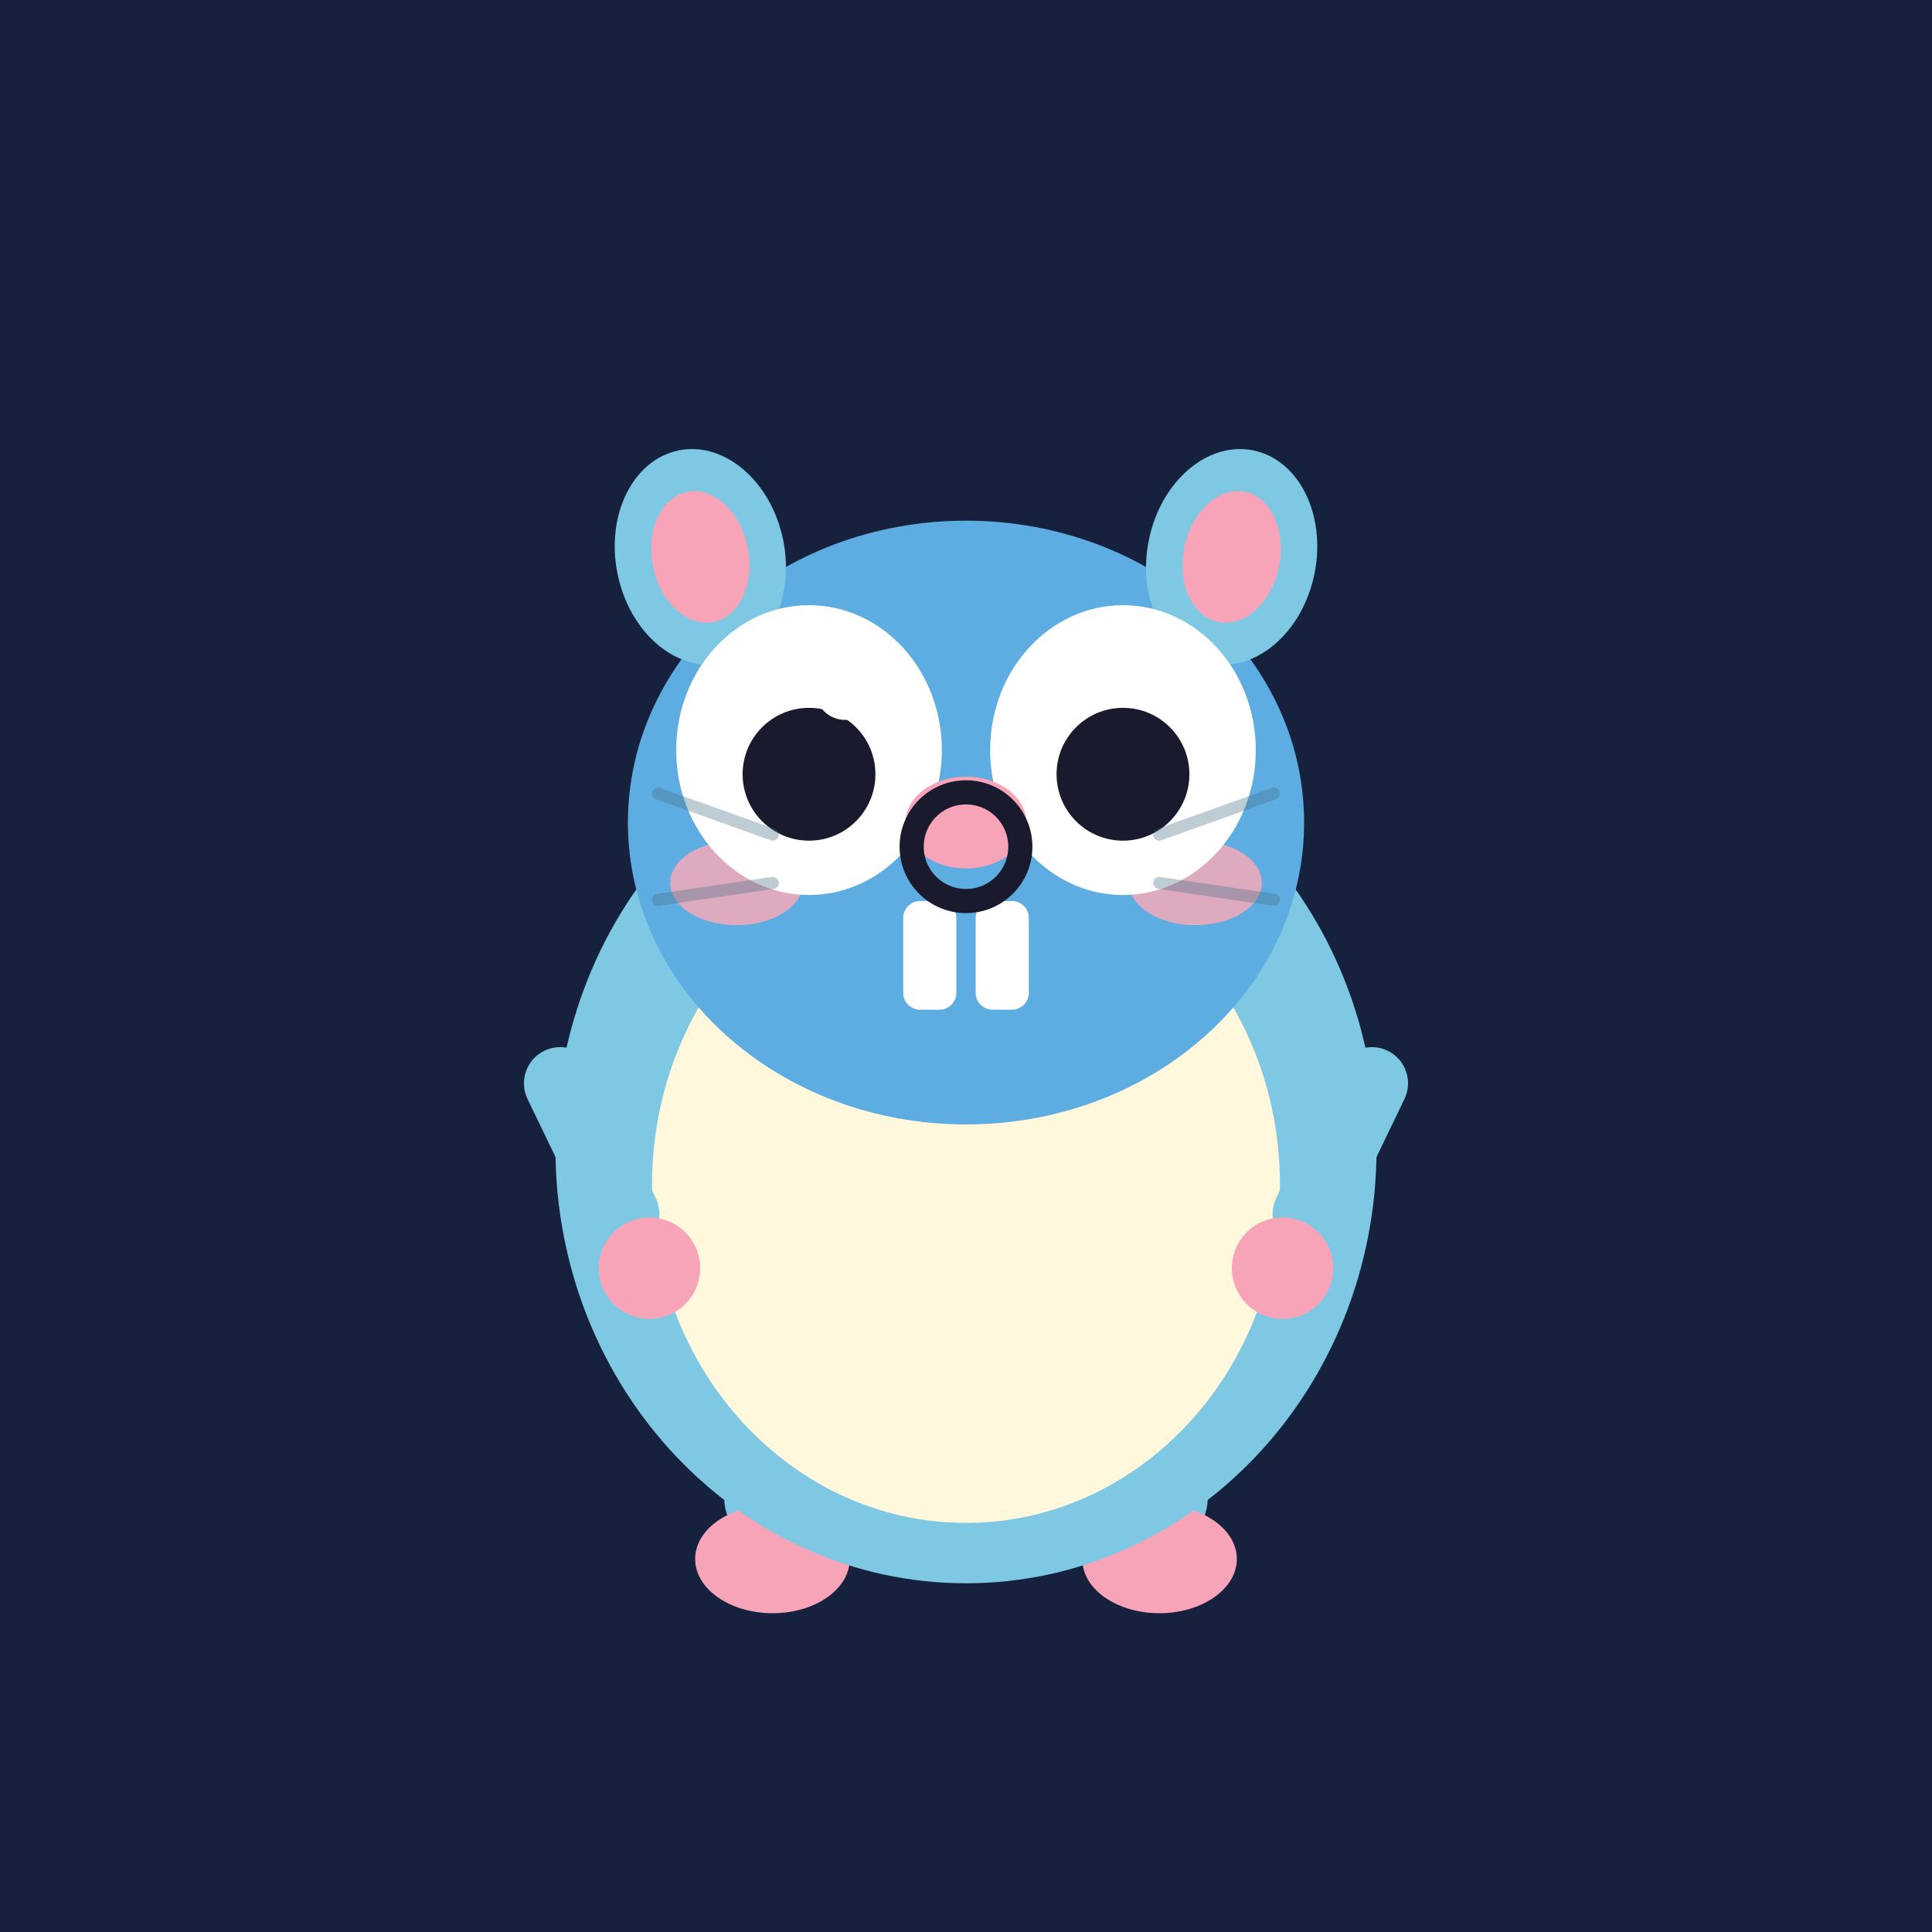
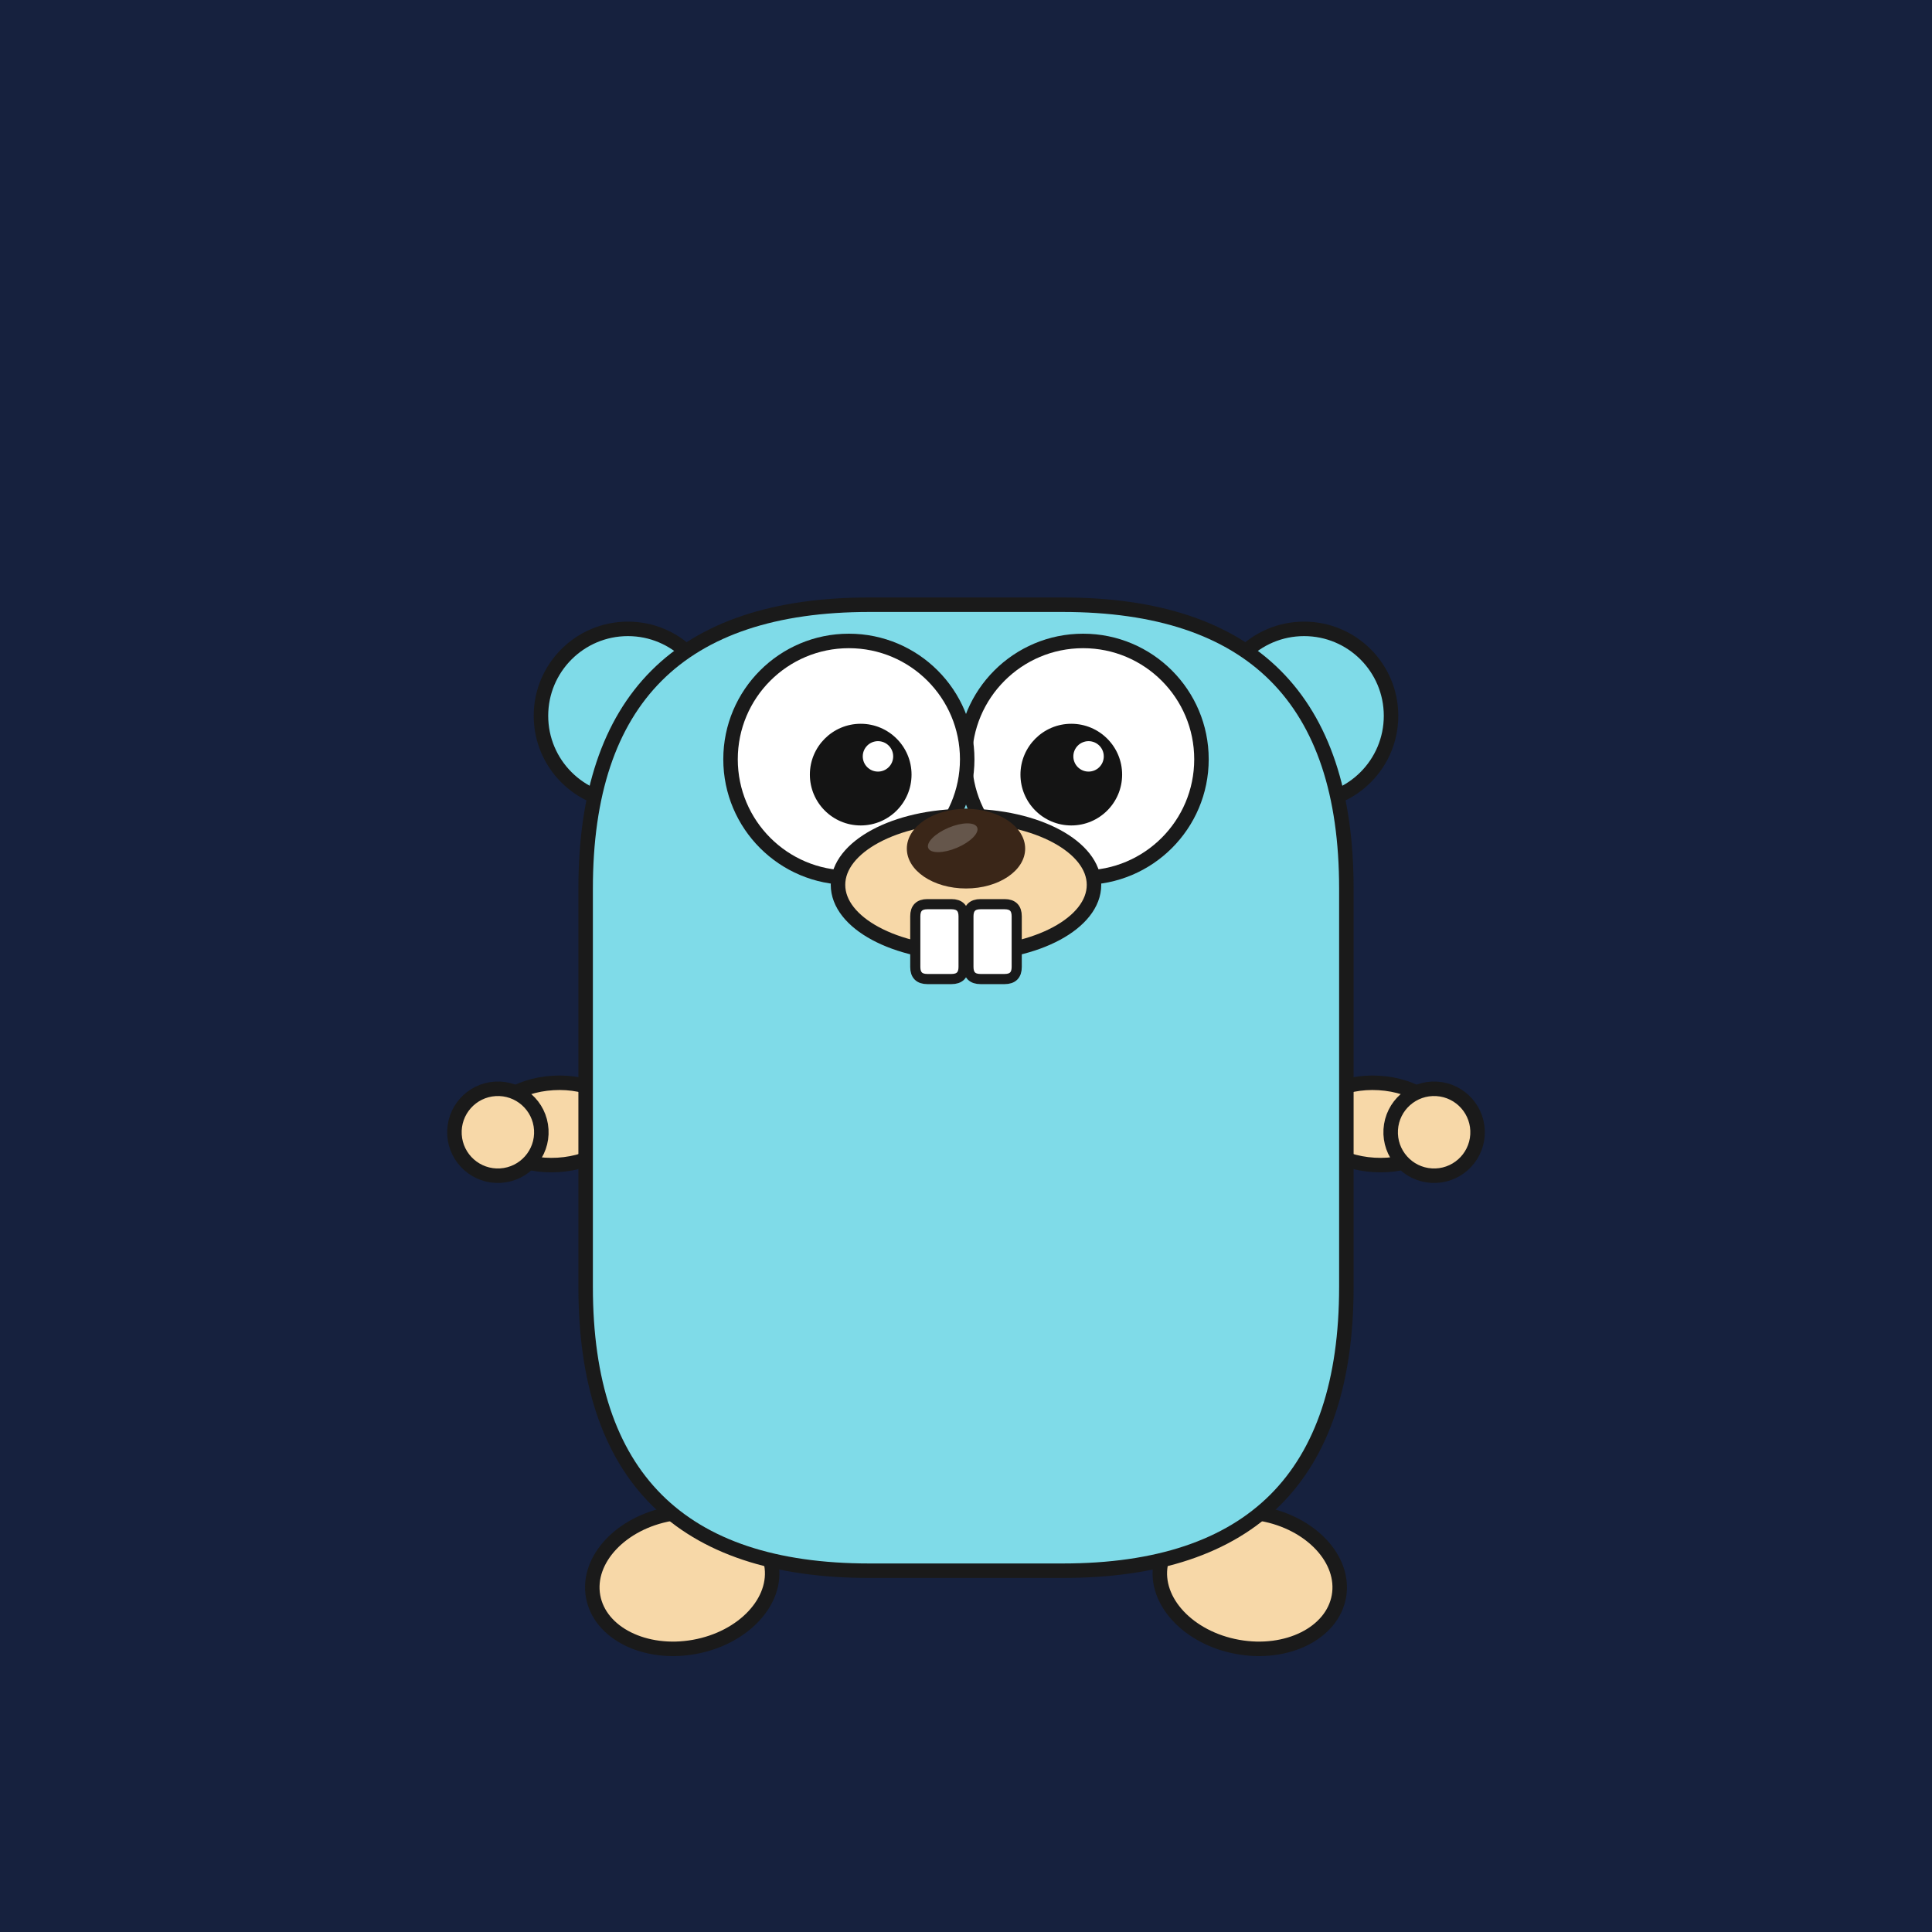
<svg xmlns="http://www.w3.org/2000/svg" width="320" height="320" viewBox="-80 -80 160 160">
  <rect x="-80" y="-80" width="160" height="160" fill="#16213e" />
  <g transform="translate(0,10)">
-     <g transform="translate(0,0.12) translate(16,30) rotate(-0.19)" fill="#7EC8E3">
-       <rect x="-4" y="-8" width="8" height="16" rx="4" />
+     <g transform="translate(0,0.08)" fill="#7FDBE8">
+       <ellipse cx="28" cy="-30.8" rx="7.2" ry="7.2" />
    </g>
-     <g transform="translate(0,0.12) translate(16,30) rotate(-0.19)" fill="#F8A4B8">
-       <ellipse cx="0" cy="9" rx="6.4" ry="4.48" />
+     <g transform="translate(0,0.08)" fill="none" stroke="#1A1A1A" stroke-width="1.2" stroke-linecap="butt" stroke-linejoin="round">
+       <ellipse cx="28" cy="-30.8" rx="7.2" ry="7.2" />
    </g>
-     <g transform="translate(0,0.12) translate(-16,30) rotate(0.19)" fill="#7EC8E3">
-       <rect x="-4" y="-8" width="8" height="16" rx="4" />
+     <g transform="translate(0,0.08)" fill="#7FDBE8">
+       <ellipse cx="-28" cy="-30.8" rx="7.2" ry="7.2" />
    </g>
-     <g transform="translate(0,0.12) translate(-16,30) rotate(0.19)" fill="#F8A4B8">
-       <ellipse cx="0" cy="9" rx="6.4" ry="4.48" />
+     <g transform="translate(0,0.08)" fill="none" stroke="#1A1A1A" stroke-width="1.2" stroke-linecap="butt" stroke-linejoin="round">
+       <ellipse cx="-28" cy="-30.8" rx="7.2" ry="7.2" />
    </g>
-     <g transform="translate(0,0.12)" fill="#7EC8E3">
-       <ellipse cx="0" cy="5" rx="34" ry="36" />
+     <g transform="translate(0,0.08) translate(23.5,40.8) rotate(10.17)" fill="#F7D8A8">
+       <ellipse cx="0" cy="0" rx="7.5" ry="5.6" />
    </g>
-     <g transform="translate(0,0.12)" fill="#FFF8DC">
-       <ellipse cx="0" cy="8" rx="26" ry="28" />
+     <g transform="translate(0,0.08) translate(23.5,40.8) rotate(10.17)" fill="none" stroke="#1A1A1A" stroke-width="1.2" stroke-linecap="butt" stroke-linejoin="round">
+       <ellipse cx="0" cy="0" rx="7.5" ry="5.6" />
    </g>
-     <g transform="translate(0,0.12) translate(31,5) rotate(25.77)" fill="#7EC8E3">
-       <rect x="-3" y="-9" width="6" height="18" rx="3" />
+     <g transform="translate(0,0.08) translate(-23.5,40.8) rotate(-10.17)" fill="#F7D8A8">
+       <ellipse cx="0" cy="0" rx="7.5" ry="5.6" />
    </g>
-     <g transform="translate(0,0.12) translate(31,5) rotate(25.77)" fill="#F8A4B8">
-       <ellipse cx="0" cy="11" rx="4.2" ry="4.2" />
+     <g transform="translate(0,0.08) translate(-23.5,40.8) rotate(-10.17)" fill="none" stroke="#1A1A1A" stroke-width="1.2" stroke-linecap="butt" stroke-linejoin="round">
+       <ellipse cx="0" cy="0" rx="7.5" ry="5.6" />
    </g>
-     <g transform="translate(0,0.12) translate(-31,5) rotate(-25.77)" fill="#7EC8E3">
-       <rect x="-3" y="-9" width="6" height="18" rx="3" />
+     <g transform="translate(0,0.08) translate(34,3) rotate(3.45)" fill="#F7D8A8">
+       <ellipse cx="0" cy="0" rx="5.5" ry="3.4" />
    </g>
-     <g transform="translate(0,0.12) translate(-31,5) rotate(-25.77)" fill="#F8A4B8">
-       <ellipse cx="0" cy="11" rx="4.2" ry="4.2" />
+     <g transform="translate(0,0.08) translate(34,3) rotate(3.45)" fill="none" stroke="#1A1A1A" stroke-width="1.2" stroke-linecap="butt" stroke-linejoin="round">
+       <ellipse cx="0" cy="0" rx="5.5" ry="3.4" />
    </g>
-     <g transform="translate(0,0.12)" fill="#5DADE2">
-       <ellipse cx="0" cy="-22" rx="28" ry="25" />
+     <g transform="translate(0,0.08) translate(34,3) rotate(3.45)" fill="#F7D8A8">
+       <ellipse cx="4.8" cy="0.4" rx="3.6" ry="3.6" />
    </g>
-     <g transform="translate(0,0.12)" fill="#7EC8E3">
-       <ellipse cx="-22" cy="-44" rx="7" ry="9" transform="rotate(-11.46 -22 -44)" />
+     <g transform="translate(0,0.08) translate(34,3) rotate(3.45)" fill="none" stroke="#1A1A1A" stroke-width="1.2" stroke-linecap="butt" stroke-linejoin="round">
+       <ellipse cx="4.8" cy="0.4" rx="3.6" ry="3.6" />
    </g>
-     <g transform="translate(0,0.12)" fill="#F8A4B8">
-       <ellipse cx="-22" cy="-44" rx="4" ry="5.5" transform="rotate(-11.46 -22 -44)" />
+     <g transform="translate(0,0.08) translate(-34,3) rotate(-3.45)" fill="#F7D8A8">
+       <ellipse cx="0" cy="0" rx="5.5" ry="3.4" />
    </g>
-     <g transform="translate(0,0.12)" fill="#7EC8E3">
-       <ellipse cx="22" cy="-44" rx="7" ry="9" transform="rotate(11.46 22 -44)" />
+     <g transform="translate(0,0.08) translate(-34,3) rotate(-3.45)" fill="none" stroke="#1A1A1A" stroke-width="1.2" stroke-linecap="butt" stroke-linejoin="round">
+       <ellipse cx="0" cy="0" rx="5.5" ry="3.4" />
    </g>
-     <g transform="translate(0,0.12)" fill="#F8A4B8">
-       <ellipse cx="22" cy="-44" rx="4" ry="5.5" transform="rotate(11.46 22 -44)" />
+     <g transform="translate(0,0.08) translate(-34,3) rotate(-3.45)" fill="#F7D8A8">
+       <ellipse cx="-4.8" cy="0.4" rx="3.6" ry="3.6" />
    </g>
-     <g transform="translate(0,0.12)" fill="#F5A9B8" opacity="0.85">
-       <ellipse cx="-19" cy="-17" rx="5.5" ry="3.5" />
+     <g transform="translate(0,0.08) translate(-34,3) rotate(-3.45)" fill="none" stroke="#1A1A1A" stroke-width="1.2" stroke-linecap="butt" stroke-linejoin="round">
+       <ellipse cx="-4.8" cy="0.4" rx="3.6" ry="3.6" />
    </g>
-     <g transform="translate(0,0.12)" fill="#F5A9B8" opacity="0.85">
-       <ellipse cx="19" cy="-17" rx="5.5" ry="3.5" />
+     <g transform="translate(0,0.08)" fill="#7FDBE8">
+       <path d="M-8,-40 L8,-40 Q31.5,-40 31.5,-16.5 L31.5,16.5 Q31.5,40 8,40 L-8,40 Q-31.5,40 -31.5,16.5 L-31.5,-16.5 Q-31.5,-40 -8,-40 Z" />
    </g>
-     <g transform="translate(0,0.12)" fill="#FFF">
-       <ellipse cx="-13" cy="-28" rx="11" ry="12" />
+     <g transform="translate(0,0.08)" fill="none" stroke="#1A1A1A" stroke-width="1.2" stroke-linecap="butt" stroke-linejoin="round">
+       <path d="M-8,-40 L8,-40 Q31.5,-40 31.5,-16.5 L31.5,16.5 Q31.5,40 8,40 L-8,40 Q-31.5,40 -31.5,16.5 L-31.5,-16.5 Q-31.5,-40 -8,-40 Z" />
    </g>
-     <g transform="translate(0,0.12)" fill="#FFF">
-       <ellipse cx="13" cy="-28" rx="11" ry="12" />
+     <g transform="translate(0,0.08)" fill="#FFFFFF">
+       <ellipse cx="9.7" cy="-27.2" rx="9.8" ry="9.8" />
    </g>
-     <g transform="translate(0,0.12)" fill="#1a1a2e">
-       <ellipse cx="-13" cy="-26" rx="5.5" ry="5.5" />
+     <g transform="translate(0,0.08)" fill="none" stroke="#1A1A1A" stroke-width="1.2" stroke-linecap="butt" stroke-linejoin="round">
+       <ellipse cx="9.7" cy="-27.2" rx="9.8" ry="9.8" />
    </g>
-     <g transform="translate(0,0.12)" fill="#1a1a2e">
-       <ellipse cx="13" cy="-26" rx="5.5" ry="5.5" />
+     <g transform="translate(0,0.08)" fill="#141414">
+       <ellipse cx="8.72" cy="-25.93" rx="4.21" ry="4.21" />
    </g>
-     <g transform="translate(0,0.12)" fill="#FFF">
-       <ellipse cx="-10" cy="-33" rx="2.5" ry="2.5" />
+     <g transform="translate(0,0.08)" fill="#FFFFFF">
+       <ellipse cx="10.15" cy="-27.44" rx="1.26" ry="1.26" />
    </g>
-     <g transform="translate(0,0.12)" fill="#FFF">
-       <ellipse cx="17" cy="-33" rx="2" ry="2" />
+     <g transform="translate(0,0.08)" fill="#FFFFFF">
+       <ellipse cx="-9.7" cy="-27.2" rx="9.8" ry="9.8" />
    </g>
-     <g transform="translate(0,0.12)" fill="#F8A4B8">
-       <ellipse cx="0" cy="-22" rx="5" ry="3.8" />
+     <g transform="translate(0,0.08)" fill="none" stroke="#1A1A1A" stroke-width="1.2" stroke-linecap="butt" stroke-linejoin="round">
+       <ellipse cx="-9.7" cy="-27.2" rx="9.8" ry="9.8" />
    </g>
-     <g transform="translate(0,0.12)" fill="#FFFFFF">
-       <rect x="-5.2" y="-15.5" width="4.4" height="9" rx="1.4" />
+     <g transform="translate(0,0.08)" fill="#141414">
+       <ellipse cx="-8.72" cy="-25.93" rx="4.21" ry="4.21" />
    </g>
-     <g transform="translate(0,0.12)" fill="#FFFFFF">
-       <rect x="0.8" y="-15.5" width="4.4" height="9" rx="1.4" />
+     <g transform="translate(0,0.08)" fill="#FFFFFF">
+       <ellipse cx="-7.29" cy="-27.44" rx="1.26" ry="1.26" />
    </g>
-     <g transform="translate(0,0.12)" fill="none" stroke="#1a1a2e" stroke-width="2" stroke-linecap="round">
-       <ellipse cx="0" cy="-20" rx="4.5" ry="4.5" />
+     <g transform="translate(0,0.08)" fill="#F7D8A8">
+       <ellipse cx="0" cy="-16.8" rx="10.6" ry="5.7" />
    </g>
-     <g transform="translate(0,0.12)" fill="none" stroke="rgba(70,110,130,0.35)" stroke-width="1" stroke-linecap="round">
-       <path d="M-16,-21 L-25.5,-24.4" />
+     <g transform="translate(0,0.08)" fill="none" stroke="#1A1A1A" stroke-width="1.2" stroke-linecap="butt" stroke-linejoin="round">
+       <ellipse cx="0" cy="-16.8" rx="10.6" ry="5.7" />
    </g>
-     <g transform="translate(0,0.12)" fill="none" stroke="rgba(70,110,130,0.35)" stroke-width="1" stroke-linecap="round">
-       <path d="M-16,-17 L-25.5,-15.6" />
+     <g transform="translate(0,0.08)" fill="#3A2618">
+       <ellipse cx="0" cy="-19.8" rx="4.9" ry="3.3" />
    </g>
-     <g transform="translate(0,0.12)" fill="none" stroke="rgba(70,110,130,0.35)" stroke-width="1" stroke-linecap="round">
-       <path d="M16,-21 L25.5,-24.4" />
+     <g transform="translate(0,0.08)" fill="rgba(255,255,255,0.22)">
+       <ellipse cx="-1.1" cy="-20.7" rx="2.2" ry="0.9" transform="rotate(-22.92 -1.1 -20.7)" />
    </g>
-     <g transform="translate(0,0.12)" fill="none" stroke="rgba(70,110,130,0.35)" stroke-width="1" stroke-linecap="round">
-       <path d="M16,-17 L25.5,-15.6" />
+     <g transform="translate(0,0.08)" fill="#FFFFFF">
+       <path d="M-3.2,-15.2 L-1.2,-15.2 Q-0.2,-15.2 -0.2,-14.2 L-0.2,-10 Q-0.2,-9 -1.2,-9 L-3.2,-9 Q-4.2,-9 -4.2,-10 L-4.2,-14.2 Q-4.2,-15.2 -3.2,-15.2 Z" />
+     </g>
+     <g transform="translate(0,0.08)" fill="none" stroke="#1A1A1A" stroke-width="0.84" stroke-linecap="butt" stroke-linejoin="round">
+       <path d="M-3.2,-15.2 L-1.2,-15.2 Q-0.2,-15.2 -0.2,-14.2 L-0.2,-10 Q-0.2,-9 -1.2,-9 L-3.2,-9 Q-4.2,-9 -4.2,-10 L-4.2,-14.2 Q-4.2,-15.2 -3.2,-15.2 Z" />
+     </g>
+     <g transform="translate(0,0.08)" fill="#FFFFFF">
+       <path d="M1.2,-15.2 L3.2,-15.2 Q4.2,-15.2 4.2,-14.2 L4.2,-10 Q4.2,-9 3.2,-9 L1.2,-9 Q0.2,-9 0.2,-10 L0.2,-14.2 Q0.2,-15.2 1.2,-15.2 Z" />
+     </g>
+     <g transform="translate(0,0.08)" fill="none" stroke="#1A1A1A" stroke-width="0.84" stroke-linecap="butt" stroke-linejoin="round">
+       <path d="M1.2,-15.2 L3.2,-15.2 Q4.2,-15.2 4.2,-14.2 L4.2,-10 Q4.2,-9 3.2,-9 L1.2,-9 Q0.2,-9 0.2,-10 L0.2,-14.2 Q0.2,-15.2 1.2,-15.2 Z" />
    </g>
  </g>
</svg>
